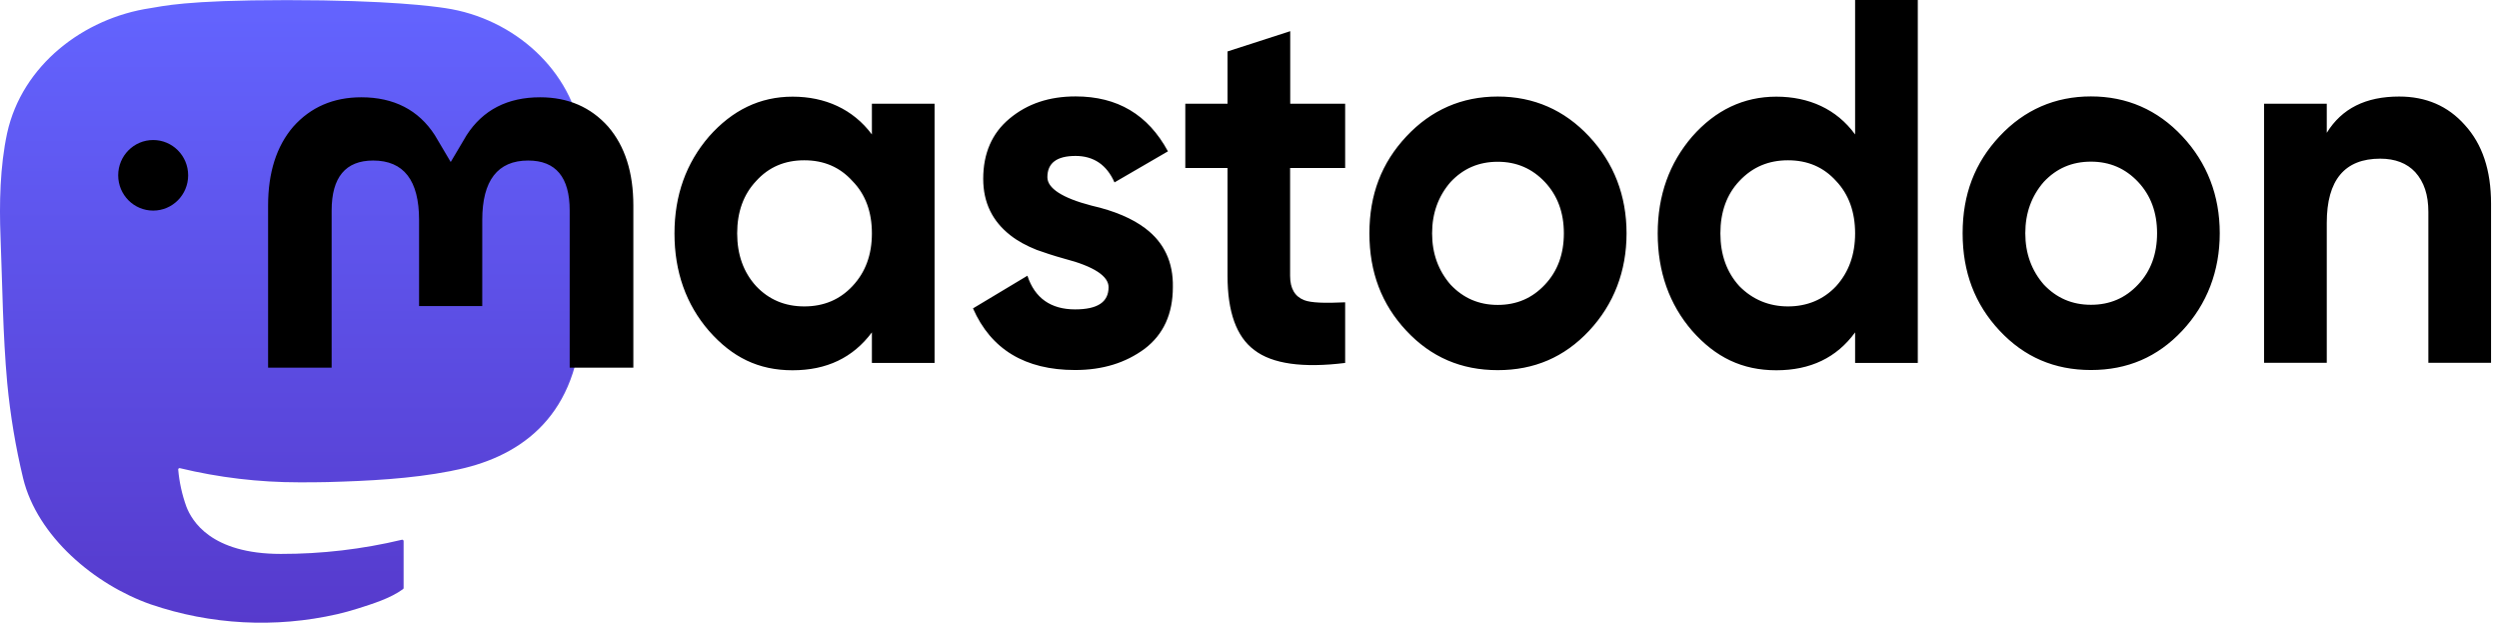
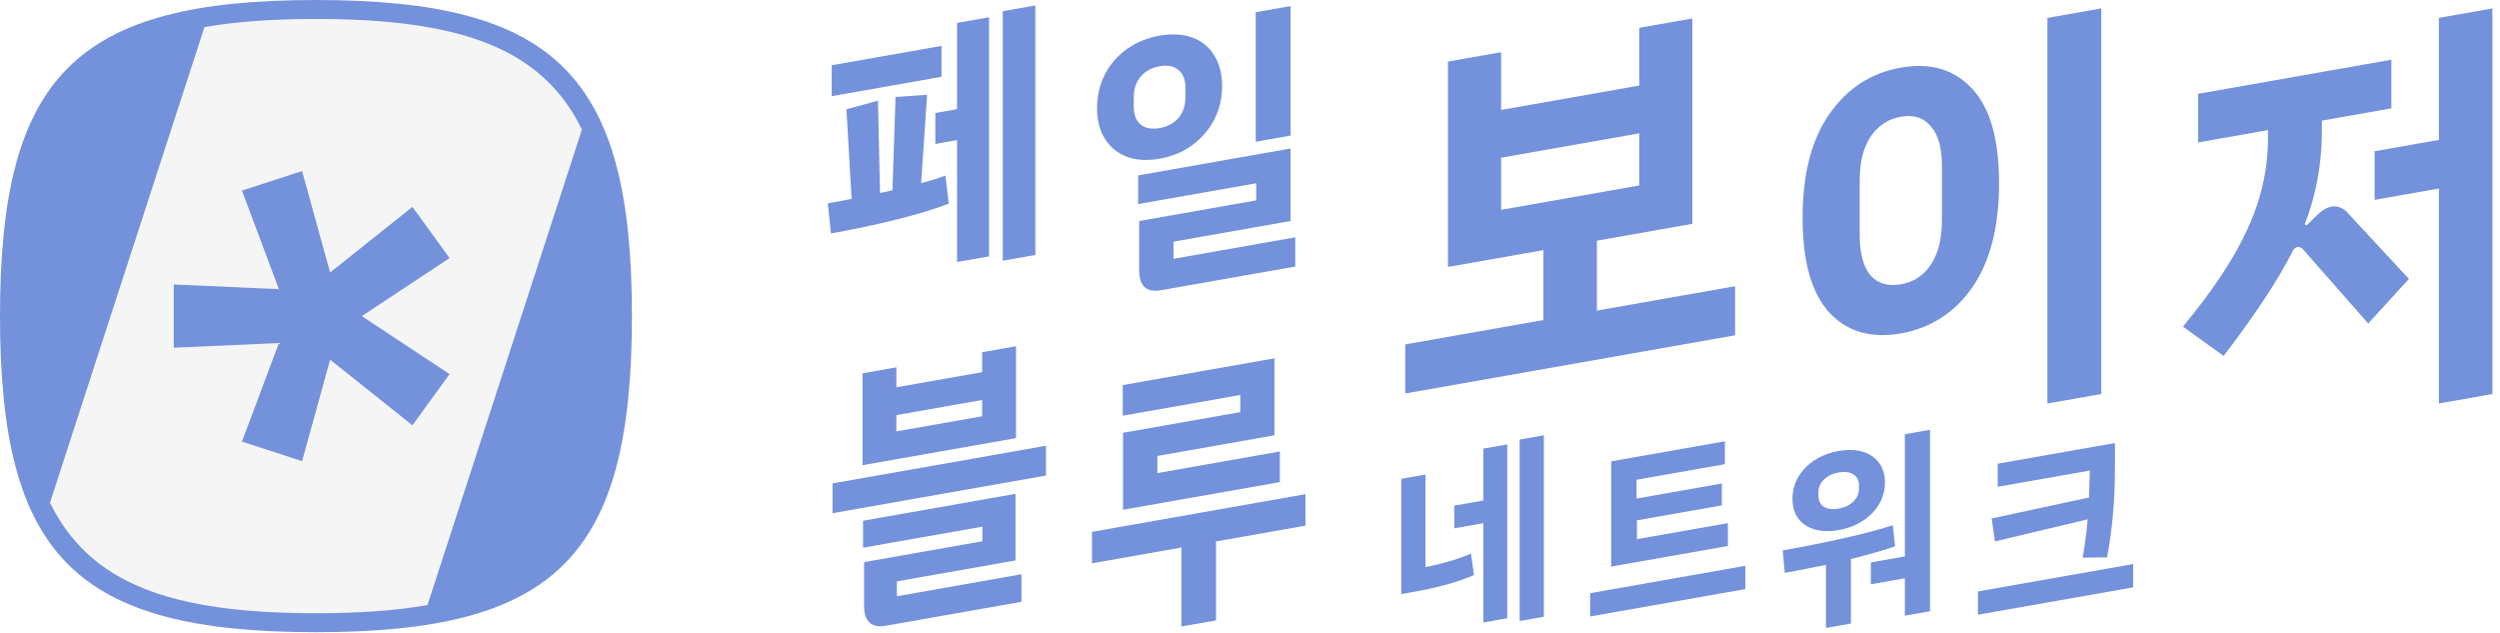
<svg xmlns="http://www.w3.org/2000/svg" xmlns:xlink="http://www.w3.org/1999/xlink" width="261" height="66" viewBox="0 0 261 66" fill="none">
  <symbol id="logo-symbol-wordmark">
-     <path d="M60.754 14.403C59.814 7.419 53.727 1.916 46.512 0.849C45.294 0.669 40.682 0.013 29.997 0.013H29.918C19.23 0.013 16.937 0.669 15.72 0.849C8.705 1.886 2.299 6.832 0.745 13.898C-0.003 17.378 -0.083 21.237 0.056 24.776C0.254 29.851 0.293 34.918 0.753 39.973C1.072 43.331 1.628 46.661 2.417 49.941C3.894 55.997 9.875 61.037 15.734 63.093C22.008 65.237 28.754 65.593 35.218 64.121C35.929 63.956 36.632 63.764 37.325 63.545C38.897 63.046 40.738 62.487 42.091 61.507C42.11 61.493 42.125 61.475 42.136 61.455C42.147 61.434 42.153 61.412 42.153 61.389V56.49C42.153 56.469 42.148 56.447 42.138 56.428C42.129 56.409 42.115 56.392 42.098 56.379C42.081 56.365 42.061 56.356 42.04 56.351C42.019 56.346 41.997 56.347 41.976 56.351C37.834 57.341 33.59 57.836 29.332 57.829C22.005 57.829 20.034 54.351 19.469 52.904C19.016 51.653 18.727 50.348 18.612 49.022C18.611 49 18.615 48.977 18.624 48.957C18.633 48.937 18.647 48.919 18.664 48.904C18.682 48.89 18.702 48.88 18.724 48.876C18.745 48.871 18.768 48.871 18.79 48.877C22.862 49.859 27.037 50.355 31.227 50.354C32.234 50.354 33.239 50.354 34.246 50.328C38.46 50.209 42.901 49.994 47.047 49.184C47.15 49.164 47.253 49.146 47.342 49.119C53.881 47.864 60.104 43.923 60.736 33.943C60.76 33.55 60.819 29.828 60.819 29.42C60.822 28.035 61.265 19.591 60.754 14.403Z" fill="url(#paint0_linear_89_11)" />
-     <path d="M12.344 18.303C12.344 16.267 13.978 14.619 15.997 14.619C18.016 14.619 19.65 16.267 19.65 18.303C19.65 20.34 18.016 21.987 15.997 21.987C13.978 21.987 12.344 20.34 12.344 18.303Z" fill="currentColor" />
-     <path d="M66.148 21.468V38.384H59.499V21.974C59.499 18.511 58.058 16.76 55.164 16.76C51.975 16.76 50.367 18.848 50.367 22.96V31.95H43.769V22.96C43.769 18.835 42.174 16.76 38.971 16.76C36.09 16.76 34.637 18.511 34.637 21.974V38.384H28V21.468C28 18.018 28.875 15.268 30.624 13.231C32.437 11.195 34.804 10.157 37.736 10.157C41.132 10.157 43.717 11.48 45.415 14.114L47.074 16.915L48.733 14.114C50.431 11.48 53.004 10.157 56.412 10.157C59.344 10.157 61.711 11.195 63.525 13.231C65.274 15.268 66.148 18.005 66.148 21.468ZM89.03 29.874C90.406 28.409 91.062 26.579 91.062 24.361C91.062 22.143 90.406 20.301 89.03 18.9C87.705 17.434 86.033 16.734 84.001 16.734C81.969 16.734 80.296 17.434 78.972 18.9C77.647 20.301 76.991 22.143 76.991 24.361C76.991 26.579 77.647 28.422 78.972 29.874C80.296 31.275 81.969 31.989 84.001 31.989C86.033 31.989 87.705 31.288 89.03 29.874ZM91.062 10.832H97.609V37.891H91.062V34.7C89.081 37.346 86.342 38.656 82.779 38.656C79.216 38.656 76.477 37.307 74.046 34.544C71.653 31.781 70.444 28.37 70.444 24.374C70.444 20.379 71.666 17.019 74.046 14.256C76.489 11.493 79.383 10.092 82.779 10.092C86.174 10.092 89.081 11.389 91.062 14.036V10.845V10.832ZM119.654 23.868C121.583 25.334 122.548 27.384 122.496 29.978C122.496 32.741 121.532 34.907 119.551 36.412C117.57 37.878 115.178 38.63 112.284 38.63C107.049 38.63 103.499 36.464 101.621 32.196L107.306 28.785C108.065 31.107 109.737 32.3 112.284 32.3C114.625 32.3 115.782 31.548 115.782 29.978C115.782 28.837 114.265 27.812 111.165 27.008C109.995 26.683 109.03 26.359 108.271 26.087C107.204 25.659 106.29 25.166 105.532 24.569C103.654 23.103 102.689 21.157 102.689 18.667C102.689 16.02 103.602 13.906 105.429 12.388C107.306 10.819 109.596 10.066 112.335 10.066C116.709 10.066 119.898 11.96 121.982 15.8L116.4 19.043C115.59 17.201 114.213 16.28 112.335 16.28C110.355 16.28 109.39 17.032 109.39 18.498C109.39 19.64 110.908 20.664 114.008 21.468C116.4 22.013 118.278 22.818 119.641 23.855L119.654 23.868ZM140.477 17.538H134.741V28.798C134.741 30.147 135.255 30.964 136.22 31.34C136.927 31.613 138.355 31.665 140.49 31.561V37.891C136.079 38.436 132.876 37.995 130.998 36.542C129.12 35.141 128.207 32.534 128.207 28.811V17.538H123.795V10.832H128.207V5.37L134.754 3.256V10.832H140.49V17.538H140.477ZM161.352 29.719C162.677 28.318 163.333 26.528 163.333 24.361C163.333 22.195 162.677 20.418 161.352 19.004C160.027 17.603 158.407 16.889 156.426 16.889C154.445 16.889 152.825 17.59 151.5 19.004C150.227 20.47 149.571 22.247 149.571 24.361C149.571 26.476 150.227 28.253 151.5 29.719C152.825 31.12 154.445 31.833 156.426 31.833C158.407 31.833 160.027 31.133 161.352 29.719ZM146.883 34.531C144.297 31.768 143.024 28.422 143.024 24.361C143.024 20.301 144.297 17.006 146.883 14.243C149.468 11.48 152.67 10.079 156.426 10.079C160.182 10.079 163.384 11.48 165.97 14.243C168.555 17.006 169.88 20.418 169.88 24.361C169.88 28.305 168.555 31.768 165.97 34.531C163.384 37.294 160.233 38.643 156.426 38.643C152.619 38.643 149.468 37.294 146.883 34.531ZM191.771 29.874C193.095 28.409 193.751 26.579 193.751 24.361C193.751 22.143 193.095 20.301 191.771 18.9C190.446 17.434 188.774 16.734 186.742 16.734C184.709 16.734 183.037 17.434 181.661 18.9C180.336 20.301 179.68 22.143 179.68 24.361C179.68 26.579 180.336 28.422 181.661 29.874C183.037 31.275 184.761 31.989 186.742 31.989C188.722 31.989 190.446 31.288 191.771 29.874ZM193.751 0H200.298V37.891H193.751V34.7C191.822 37.346 189.082 38.656 185.52 38.656C181.957 38.656 179.179 37.307 176.735 34.544C174.343 31.781 173.134 28.37 173.134 24.374C173.134 20.379 174.356 17.019 176.735 14.256C179.166 11.493 182.111 10.092 185.52 10.092C188.928 10.092 191.822 11.389 193.751 14.036V0.013V0ZM223.308 29.706C224.633 28.305 225.289 26.515 225.289 24.348C225.289 22.182 224.633 20.405 223.308 18.991C221.983 17.59 220.363 16.877 218.382 16.877C216.401 16.877 214.78 17.577 213.456 18.991C212.182 20.457 211.526 22.234 211.526 24.348C211.526 26.463 212.182 28.24 213.456 29.706C214.78 31.107 216.401 31.82 218.382 31.82C220.363 31.82 221.983 31.12 223.308 29.706ZM208.838 34.518C206.253 31.755 204.98 28.409 204.98 24.348C204.98 20.288 206.253 16.993 208.838 14.23C211.424 11.467 214.626 10.066 218.382 10.066C222.137 10.066 225.34 11.467 227.925 14.23C230.511 16.993 231.835 20.405 231.835 24.348C231.835 28.292 230.511 31.755 227.925 34.518C225.34 37.281 222.189 38.63 218.382 38.63C214.575 38.63 211.424 37.281 208.838 34.518ZM260.17 21.261V37.878H253.623V22.13C253.623 20.34 253.173 18.991 252.247 17.966C251.385 17.045 250.164 16.565 248.594 16.565C244.89 16.565 243.012 18.783 243.012 23.272V37.878H236.466V10.832H243.012V13.867C244.581 11.325 247.077 10.079 250.575 10.079C253.366 10.079 255.656 11.052 257.431 13.05C259.257 15.047 260.17 17.759 260.17 21.274" fill="currentColor" />
-     <defs>
-       <linearGradient id="paint0_linear_89_11" x1="30.5" y1="0.013" x2="30.5" y2="65.013" gradientUnits="userSpaceOnUse">
-         <stop stop-color="#6364FF" />
-         <stop offset="1" stop-color="#563ACC" />
-       </linearGradient>
-     </defs>
+     <path fill="#7491db" transform="scale(0.165)" d="M 0 200 C 0 48, 48 0, 200 0 S 400 48, 400 200, 352 400 200 400, 0 352, 0 200" />
+     <path fill="#f5f5f5" transform="scale(0.165)" d="M 199.996 12 C 173.129 12 149.72 13.596 129.416 17.137 L 31.65 318.027 C 56.677 369.335 108.123 388 199.996 388 C 226.867 388 250.278 386.403 270.584 382.861 L 368.35 81.971 C 343.321 30.662 291.872 12 199.996 12 z M 191.209 108.225 L 208.959 172.426 L 261.057 130.92 L 284.566 163.279 L 228.994 200 L 284.566 236.721 L 261.057 269.082 L 208.959 227.576 L 191.209 291.775 L 153.168 279.414 L 176.543 217.043 L 110 220 L 110 180 L 176.543 182.957 L 153.168 120.586 L 191.209 108.225 z " />
+     <g fill="#7491db" transform="matrix(0.92,-0.1622208,0,1,17.73763,35.96765)">
+       <path d="m 217.873,51.31 q 0.043,-0.96 0.085,-2.795 h -10.453 v -2.411 h 13.312 v 2.304 q 0,2.731 -0.213,4.992 -0.213,2.261 -0.683,4.501 l -2.773,-0.427 q 0.405,-2.048 0.576,-3.904 l -10.539,0.597 -0.363,-2.453 z m 5.013,7.765 v 2.432 h -17.621 v -2.432 z" />
+       <path d="m 199.825,41.317 v 18.944 h -2.859 v -3.904 h -3.861 v -2.283 h 3.861 V 41.317 Z m -15.616,4.672 q 0,-1.237 0.661,-2.176 0.683,-0.939 1.856,-1.451 1.195,-0.512 2.731,-0.512 1.536,0 2.709,0.512 1.195,0.512 1.856,1.451 0.683,0.939 0.683,2.176 0,1.237 -0.683,2.176 -0.661,0.917 -1.856,1.429 -1.173,0.512 -2.709,0.512 -1.536,0 -2.731,-0.512 -1.173,-0.512 -1.856,-1.429 -0.661,-0.939 -0.661,-2.176 z m 2.944,0.149 q 0,0.789 0.619,1.259 0.64,0.469 1.685,0.469 1.045,0 1.664,-0.469 0.64,-0.469 0.64,-1.259 v -0.32 q 0,-0.789 -0.64,-1.259 -0.619,-0.469 -1.664,-0.469 -1.045,0 -1.685,0.469 -0.619,0.469 -0.619,1.259 z m 3.691,7.211 v 6.741 h -2.837 v -6.592 q -3.072,0.085 -4.672,0.085 l -0.235,-2.389 q 3.627,0 6.997,-0.149 3.371,-0.149 5.504,-0.448 l 0.256,2.24 q -2.005,0.32 -5.013,0.512 z" />
+       <path d="m 163.629,38.74 h 12.907 v 2.389 H 166.509 v 1.963 h 9.685 v 2.283 h -9.643 v 1.963 h 10.325 v 2.389 h -13.248 z m 15.232,15.808 h -17.621 v -2.432 h 17.621 z" />
+       <path d="m 155.988,34.778 v 18.944 h -2.752 v -18.944 z m -6.869,0.277 h 2.709 v 18.155 h -2.709 V 42.842 h -3.307 v -2.368 h 3.307 z m -1.408,10.731 0.341,2.304 q -2.795,0.64 -6.741,0.64 h -1.515 V 36.698 h 2.752 v 9.664 q 3.008,-0.064 5.163,-0.576 z" />
+       <path d="M 263.668,7.686 V 47.942 h -6.075 V 25.502 h -7.299 v -5.077 h 7.299 V 7.686 Z M 245.398,25.412 q 0.907,0 1.677,0.771 l 7.117,8.205 -4.624,3.899 -7.435,-8.976 q -0.317,-0.317 -0.589,-0.317 -0.272,0 -0.499,0.272 -2.448,4.08 -7.888,9.747 l -4.624,-3.808 q 5.077,-4.805 7.344,-9.021 2.312,-4.261 2.312,-9.067 v -0.861 h -7.933 v -5.077 h 21.941 v 5.077 h -7.888 v 1.088 q 0,5.123 -1.949,9.429 l 0.227,0.136 1.224,-0.907 q 0.816,-0.589 1.587,-0.589 z" />
+       <path d="m 213.147,0.48 h 6.12 V 40.736 h -6.12 z M 185.357,16.845 q 0,-6.845 3.037,-10.336 3.037,-3.536 8.115,-3.536 5.077,0 8.115,3.536 3.037,3.491 3.037,10.336 0,6.845 -3.037,10.381 -3.037,3.491 -8.115,3.491 -5.077,0 -8.115,-3.491 -3.037,-3.536 -3.037,-10.381 z m 15.821,2.811 v -5.621 q 0,-2.901 -1.269,-4.397 -1.224,-1.541 -3.4,-1.541 -2.176,0 -3.445,1.541 -1.224,1.496 -1.224,4.397 v 5.621 q 0,2.901 1.224,4.443 1.269,1.496 3.445,1.496 2.176,0 3.4,-1.496 1.269,-1.541 1.269,-4.443 z" />
+       <path d="m 177.694,22.739 v 5.123 h -37.445 v -5.123 h 15.685 V 15.44 H 145.099 V -6.002 h 6.029 v 6.029 h 15.685 v -6.029 h 6.029 V 15.44 h -10.835 v 7.299 z M 151.129,10.454 h 15.685 V 5.014 h -15.685 z" />
+       <path d="m 121.525,24.98 h -13.347 v -3.197 h 17.219 v 8.037 H 112.109 v 1.789 h 13.904 v 3.197 h -17.805 v -8.037 h 13.317 z m 7.392,14.843 h -10.149 v 8.243 h -3.931 v -8.243 h -10.149 v -3.285 h 24.229 z" />
+       <path d="m 82.479,15.762 v 2.083 h 9.739 v -2.083 h 3.843 v 9.592 h -17.424 v -9.592 z m 9.739,4.987 h -9.739 v 1.701 h 9.739 z m -16.984,9.064 v -3.109 h 24.229 v 3.109 z m 3.579,10.237 v -4.547 h 13.435 v -1.525 h -13.552 v -2.816 h 17.307 v 6.952 h -13.464 v 1.555 h 14.139 v 2.875 h -15.371 q -2.493,0 -2.493,-2.493 z" />
+       <path d="m 127.233,-14.695 v 13.523 h -3.96 V -14.695 Z m -21.971,7.099 q 0,-1.907 0.88,-3.373 0.909,-1.467 2.523,-2.259 1.613,-0.792 3.696,-0.792 2.083,0 3.696,0.792 1.613,0.792 2.493,2.259 0.909,1.467 0.909,3.373 0,1.907 -0.909,3.373 -0.909,1.437 -2.523,2.259 -1.584,0.792 -3.667,0.792 -2.083,0 -3.696,-0.792 -1.584,-0.821 -2.493,-2.259 -0.909,-1.467 -0.909,-3.373 z m 10.032,0.499 v -0.997 q 0,-1.291 -0.792,-1.995 -0.792,-0.733 -2.141,-0.733 -1.349,0 -2.141,0.733 -0.792,0.704 -0.792,1.995 v 0.997 q 0,1.291 0.792,2.024 0.792,0.704 2.141,0.704 1.349,0 2.141,-0.704 0.792,-0.733 0.792,-2.024 z M 110.043,10.091 V 4.958 h 13.288 V 3.169 H 109.926 V 0.177 h 17.307 V 7.745 h -13.288 v 1.789 h 13.816 v 3.051 h -15.224 q -2.493,0 -2.493,-2.493 z" />
+       <path d="M 98.254,-19.459 V 6.589 h -3.696 V -19.459 Z m -8.888,0.381 h 3.637 V 5.885 h -3.637 v -12.731 h -2.464 V -10.072 h 2.464 z m -1.76,5.339 h -12.467 v -3.227 h 12.467 z m -1.701,10.677 q 1.437,-0.147 2.141,-0.293 l 0.381,2.992 q -2.464,0.469 -6.013,0.704 -3.549,0.235 -7.363,0.235 l -0.352,-3.197 q 1.789,0 2.699,-0.029 l -0.587,-9.445 3.579,-0.323 0.235,9.68 q 0.469,0 1.408,-0.059 l 0.352,-9.68 3.579,0.352 -0.675,9.123 q 0.411,-0.059 0.616,-0.059 z" />
+     </g>
  </symbol>
  <use xlink:href="#logo-symbol-wordmark" />
</svg>
